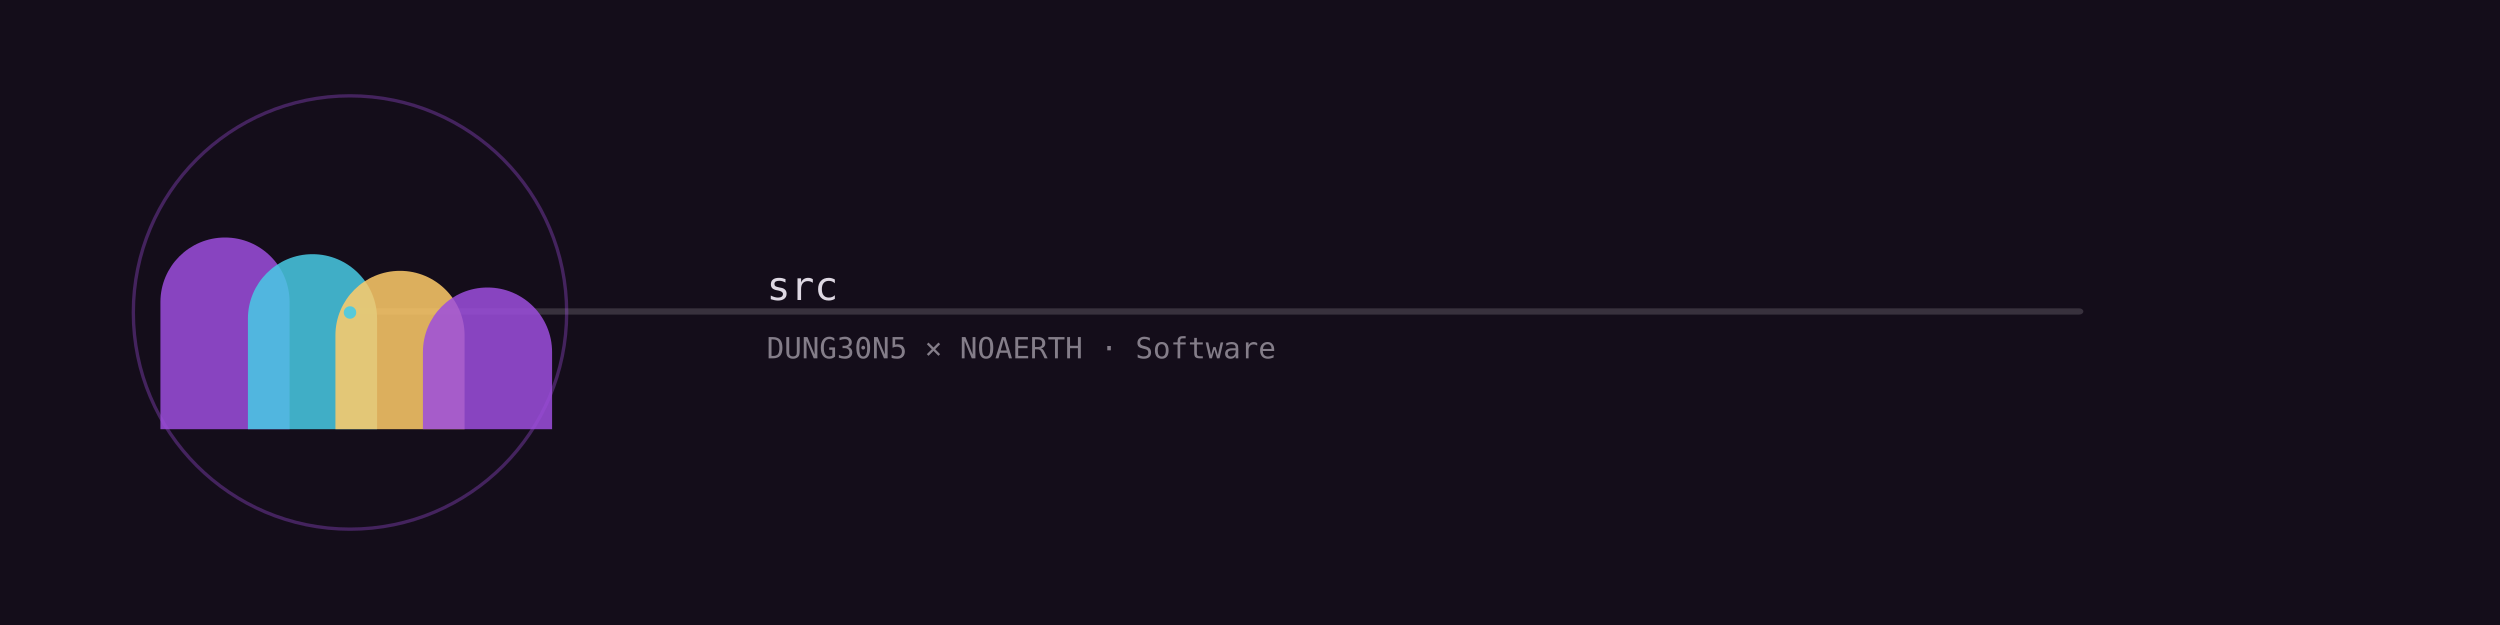
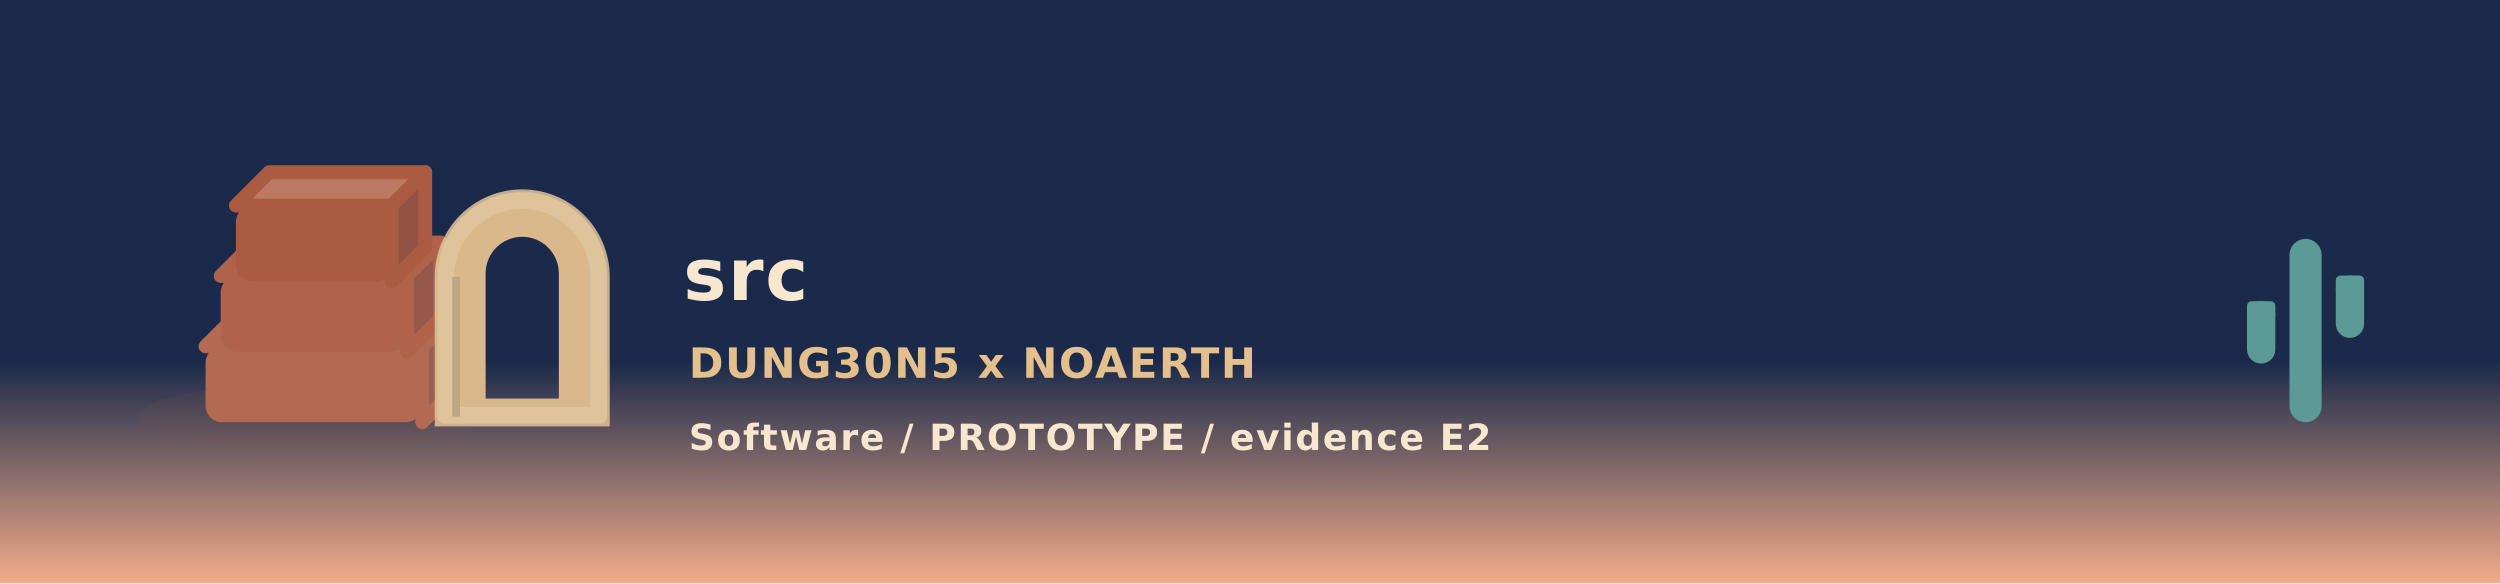
- <svg xmlns="http://www.w3.org/2000/svg" viewBox="0 0 1200 300" width="1200" height="300" role="img" aria-label="src identity object">
-   <rect width="1200" height="300" fill="#140d1a" />
-   <defs>
-     <linearGradient id="gft" x1="0" y1="0" x2="1" y2="1">
-       <stop offset="0%" stop-color="#9d4edd" />
-       <stop offset="100%" stop-color="#48cae4" />
-     </linearGradient>
-   </defs>
-   <rect x="168.00" y="148.00" width="832.00" height="3.00" rx="2.00" fill="rgba(244,238,248,0.160)" opacity="1.00" />
-   <path d="M77.00,206.00 L77.00,145.00 A31.00,31.00 0 0 1 139.00,145.00 L139.00,206.00 Z" fill="rgba(157,78,221,0.850)" opacity="1.00" />
-   <path d="M119.00,206.00 L119.00,153.00 A31.00,31.00 0 0 1 181.00,153.00 L181.00,206.00 Z" fill="rgba(72,202,228,0.850)" opacity="1.00" />
-   <path d="M161.00,206.00 L161.00,161.00 A31.00,31.00 0 0 1 223.00,161.00 L223.00,206.00 Z" fill="rgba(255,203,105,0.850)" opacity="1.00" />
-   <path d="M203.00,206.00 L203.00,169.00 A31.00,31.00 0 0 1 265.00,169.00 L265.00,206.00 Z" fill="rgba(157,78,221,0.850)" opacity="1.00" />
+ <svg xmlns="http://www.w3.org/2000/svg" width="900" height="210" viewBox="0 0 900 210" role="img" aria-label="src - identity object">
+   <linearGradient id="skyf" x1="0" y1="0" x2="0" y2="1">
+     <stop offset="0" stop-color="#1b2a4a" />
+     <stop offset="0.62" stop-color="#1b2a4a" />
+     <stop offset="1" stop-color="#f3ad8a" />
+   </linearGradient>
+   <rect width="900" height="210" fill="url(#skyf)" />
+   <rect x="0" y="352" width="900" height="-142" fill="#e3c08d" />
+   <rect x="0" y="352" width="900" height="3" fill="#e6c596" />
+   <ellipse cx="112" cy="150" rx="62" ry="12" fill="rgba(138,90,68,0.11)" />
  <g>
-     <circle cx="168.00" cy="150.00" r="104.00" fill="none" stroke="rgba(157,78,221,0.350)" stroke-width="1.60" opacity="1.00" />
-     <animate attributeName="opacity" values="0.25;1.0;0.25" dur="12.6s" begin="0s" repeatCount="indefinite" />
+     <path d="M74,124.67 L152,124.67 L164,112.67 L86,112.67 Z" fill="#c3866d" stroke="#b46a52" stroke-width="5" stroke-linejoin="round" />
+     <path d="M152,124.67 L164,112.67 L164,140 L152,152 Z" fill="#9a5f51" stroke="#b46a52" stroke-width="5" stroke-linejoin="round" />
+     <rect x="74" y="124.67" width="78" height="27.33" rx="6" fill="#b46a52" />
+     <path d="M79.46,99.33 L146.54,99.33 L158.54,87.33 L91.46,87.33 Z" fill="#bf8068" stroke="#b0634b" stroke-width="5" stroke-linejoin="round" />
+     <path d="M146.54,99.33 L158.54,87.33 L158.54,114.67 L146.54,126.67 Z" fill="#97594b" stroke="#b0634b" stroke-width="5" stroke-linejoin="round" />
+     <rect x="79.46" y="99.33" width="67.08" height="27.33" rx="6" fill="#b0634b" />
+     <path d="M84.92,74 L141.08,74 L153.08,62 L96.92,62 Z" fill="#bc7a62" stroke="#ac5b43" stroke-width="5" stroke-linejoin="round" />
+     <path d="M141.08,74 L153.08,62 L153.08,89.33 L141.08,101.33 Z" fill="#935344" stroke="#ac5b43" stroke-width="5" stroke-linejoin="round" />
+     <rect x="84.92" y="74" width="56.16" height="27.33" rx="6" fill="#ac5b43" />
+     <animate attributeName="opacity" values="0.72;1;0.72" dur="6s" begin="0s" repeatCount="indefinite" />
  </g>
-   <circle cx="168" cy="150" r="3" fill="rgba(72,202,228,0.900)">
-     <animate attributeName="opacity" values="0.35;0.95;0.35" dur="12.6s" begin="0s" repeatCount="indefinite" />
-   </circle>
-   <text x="368" y="144" font-family="ui-monospace,Menlo,monospace" font-size="19" fill="rgba(244,238,248,0.900)">src</text>
-   <text x="368" y="172" font-family="ui-monospace,Menlo,monospace" font-size="14" fill="rgba(244,238,248,0.500)">DUNG30N5 × NOAERTH · Software</text>
+   <path d="M160,150 L160,99.68 A28,28 0 0 1 216,99.68 L216,150 Z M172.32,146 L172.32,98.43 A15.68,15.68 0 0 1 203.68,98.43 L203.68,146 Z" fill="#d9b98c" fill-rule="evenodd" stroke="#d9b98c" stroke-width="5" stroke-linejoin="round" />
+   <path d="M160,150 L160,99.68 A28,28 0 0 1 216,99.68 L216,150 Z" fill="none" stroke="#e0c49c" stroke-width="7" stroke-linecap="round" opacity="0.85" />
+   <rect x="162.8" y="99.68" width="2.8" height="50.32" fill="#bea583" />
+   <text x="246" y="108" font-family="Verdana,DejaVu Sans,sans-serif" font-size="26" font-weight="700" letter-spacing="0.6" fill="#f6e7ce" text-anchor="start">src</text>
+   <text x="248" y="136" font-family="Verdana,DejaVu Sans,sans-serif" font-size="15" font-weight="700" letter-spacing="0.6" fill="#e3c08d" text-anchor="start">DUNG30N5 x NOAERTH</text>
+   <text x="248" y="162" font-family="Verdana,DejaVu Sans,sans-serif" font-size="13" font-weight="700" letter-spacing="0.6" fill="#f6e7ce" text-anchor="start">Software  /  PROTOTYPE  /  evidence E2</text>
+   <rect x="824.22" y="86" width="11.56" height="66" rx="5.78" fill="#5b9a97" />
+   <rect x="808.92" y="108.44" width="10.2" height="22.44" rx="5.1" fill="#5b9a97" />
+   <rect x="808.92" y="108.44" width="10.2" height="6.6" rx="1.7" fill="#5b9a97" />
+   <rect x="840.88" y="99.2" width="10.2" height="22.44" rx="5.1" fill="#5b9a97" />
+   <rect x="840.88" y="99.2" width="10.2" height="6.6" rx="1.7" fill="#5b9a97" />
</svg>
